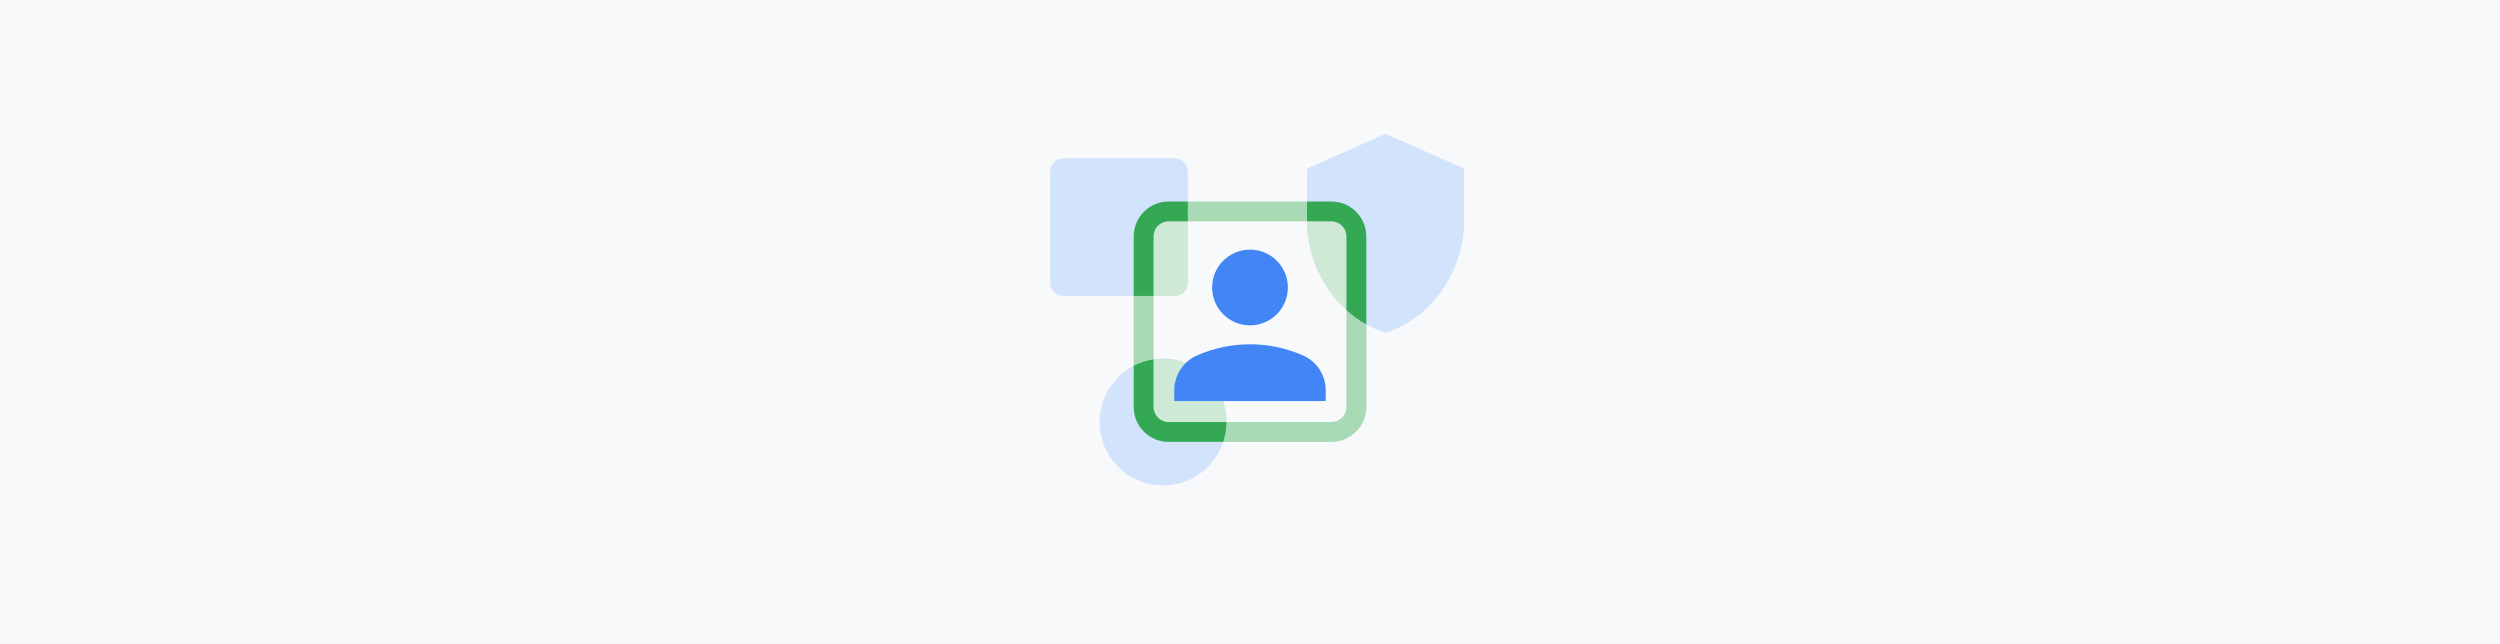
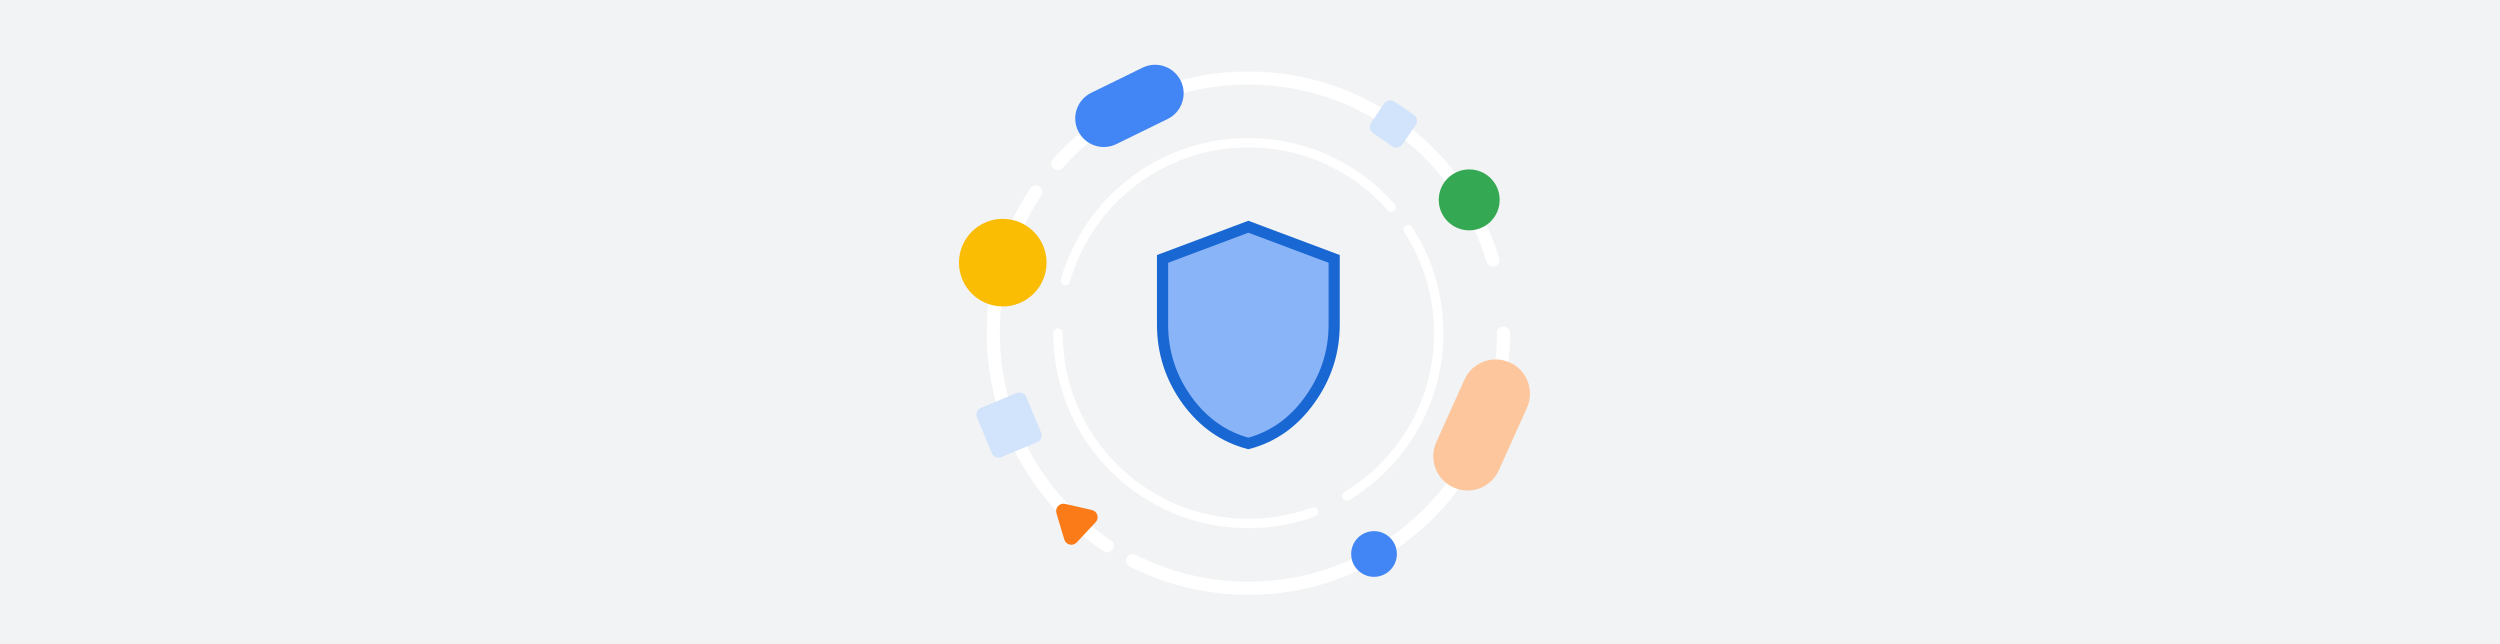
<svg xmlns="http://www.w3.org/2000/svg" width="680" height="175" viewBox="0 0 680 175" fill="none">
-   <path fill="#F8F9FA" d="M0 0h680v175H0z" />
-   <path d="M371.637 110.708V64.292a9.492 9.492 0 0 0-9.484-9.484h-44.306a9.494 9.494 0 0 0-9.485 9.484v46.416a9.493 9.493 0 0 0 9.485 9.484h44.306a9.496 9.496 0 0 0 9.484-9.484Zm-9.484-50.497a4.084 4.084 0 0 1 4.081 4.081v46.416a4.08 4.08 0 0 1-1.197 2.884 4.08 4.08 0 0 1-2.884 1.197h-44.306a4.082 4.082 0 0 1-4.081-4.081V64.292a4.085 4.085 0 0 1 4.081-4.081h44.306Z" fill="#A8DAB5" />
-   <path d="M319.488 43.044h-30.24a3.603 3.603 0 0 0-3.602 3.603v30.24a3.603 3.603 0 0 0 3.602 3.602h30.24a3.603 3.603 0 0 0 3.603-3.603v-30.24a3.603 3.603 0 0 0-3.603-3.602ZM316.348 132.044c9.53 0 17.255-7.725 17.255-17.255 0-9.529-7.725-17.255-17.255-17.255s-17.255 7.726-17.255 17.255c0 9.53 7.725 17.255 17.255 17.255ZM376.863 36.384l21.356 9.488v14.339c0 13.79-9.092 26.511-21.356 30.294-12.264-3.783-21.355-16.505-21.355-30.294V45.872l21.355-9.488Z" fill="#D2E3FC" />
-   <path d="M340 88.498c5.688 0 10.299-4.611 10.299-10.3 0-5.688-4.611-10.3-10.299-10.3s-10.3 4.612-10.3 10.3c0 5.689 4.612 10.3 10.3 10.3Z" fill="#4285F4" />
-   <path d="M319.488 80.489a3.604 3.604 0 0 0 3.603-3.603V60.211h-5.244a4.085 4.085 0 0 0-4.081 4.081V80.49h5.722ZM366.234 84.362v-20.07a4.085 4.085 0 0 0-4.081-4.081h-6.645c0 9.365 4.194 18.236 10.726 24.15ZM316.348 97.534c-.864 0-1.727.064-2.582.193v12.981a4.08 4.08 0 0 0 1.197 2.884 4.08 4.08 0 0 0 2.884 1.197h15.756a17.254 17.254 0 0 0-17.255-17.255Z" fill="#CEEAD6" />
-   <path d="M313.766 110.708V97.727c-1.887.283-3.713.879-5.404 1.764v11.217a9.496 9.496 0 0 0 9.485 9.484h14.892c.574-1.743.865-3.567.864-5.403h-15.756a4.082 4.082 0 0 1-4.081-4.081ZM313.766 80.489V64.292a4.085 4.085 0 0 1 4.081-4.081h5.244v-5.403h-5.244a9.494 9.494 0 0 0-9.484 9.484V80.49h5.403ZM362.153 54.808h-6.645v5.403h6.645a4.088 4.088 0 0 1 4.081 4.081v20.07a29.589 29.589 0 0 0 5.403 3.895V64.292a9.492 9.492 0 0 0-9.484-9.484Z" fill="#34A853" />
-   <path d="M360.599 106.162a10.354 10.354 0 0 0-6.283-9.527 35.797 35.797 0 0 0-28.632 0 10.352 10.352 0 0 0-6.283 9.527v2.935h41.198v-2.935Z" fill="#4285F4" />
+   <path fill="#F1F3F4" d="M0 0h680v175H0z" />
+   <path d="M408.947 90.613c0 38.324-31.068 69.392-69.392 69.392-11.324 0-22.015-2.712-31.458-7.523m97.957-81.762c-8.552-28.63-35.088-49.5-66.499-49.5-20.6 0-39.104 8.977-51.813 23.232m-5.997 7.764c-7.318 10.995-11.583 24.198-11.583 38.397 0 24.126 12.312 45.376 30.996 57.81" stroke="#fff" stroke-width="3.573" stroke-linecap="round" />
+   <path d="M287.769 90.602c0 28.6 23.185 51.785 51.786 51.785a51.685 51.685 0 0 0 17.758-3.125m-67.548-62.946c6.201-21.653 26.145-37.5 49.79-37.5 15.467 0 29.35 6.78 38.839 17.532M366.34 134.93c14.985-9.074 25-25.532 25-44.33 0-10.368-3.047-20.025-8.295-28.124" stroke="#fff" stroke-width="2.542" stroke-linecap="round" />
+   <path d="M356.114 108.947c-4.386 6.043-9.898 9.909-16.559 11.674-6.662-1.765-12.2-5.631-16.637-11.675-4.475-6.217-6.701-13.078-6.701-20.623V70.422l23.338-8.752 23.338 8.752v17.9c0 7.545-2.251 14.405-6.778 20.623l-.001.002Z" fill="#8AB4F8" stroke="#1967D2" stroke-width="3.038" />
+   <circle r="11.911" transform="matrix(1 0 0 -1 272.751 71.44)" fill="#FBBC04" />
+   <rect width="31.071" height="15.536" rx="7.768" transform="scale(-1 1) rotate(26.08 -191.246 -678.472)" fill="#4285F4" />
+   <rect width="14.5" height="14.5" rx="2" transform="scale(-1 1) rotate(22.513 -405.826 -646.272)" fill="#D2E3FC" />
+   <rect width="10.357" height="10.357" rx="2" transform="scale(-1 1) rotate(55.732 -213.885 -343.856)" fill="#D2E3FC" />
+   <circle r="8.286" transform="matrix(-1 0 0 1 399.626 54.364)" fill="#34A853" />
+   <circle r="6.214" transform="matrix(-1 0 0 1 373.733 150.686)" fill="#4285F4" />
+   <path d="M410.661 98.594a9.322 9.322 0 0 0-12.328 4.67l-7.657 16.998c-2.115 4.693-.024 10.212 4.67 12.327a9.32 9.32 0 0 0 12.327-4.67l7.658-16.998c2.114-4.693.023-10.213-4.67-12.327Z" fill="#FDC69C" />
+   <path d="M287.35 139.58c-.437-1.468.87-2.863 2.363-2.521l7.29 1.667c1.504.345 2.069 2.191 1.013 3.318l-5.153 5.498c-1.055 1.127-2.935.683-3.376-.796l-2.137-7.166Z" fill="#FA7B17" />
</svg>
